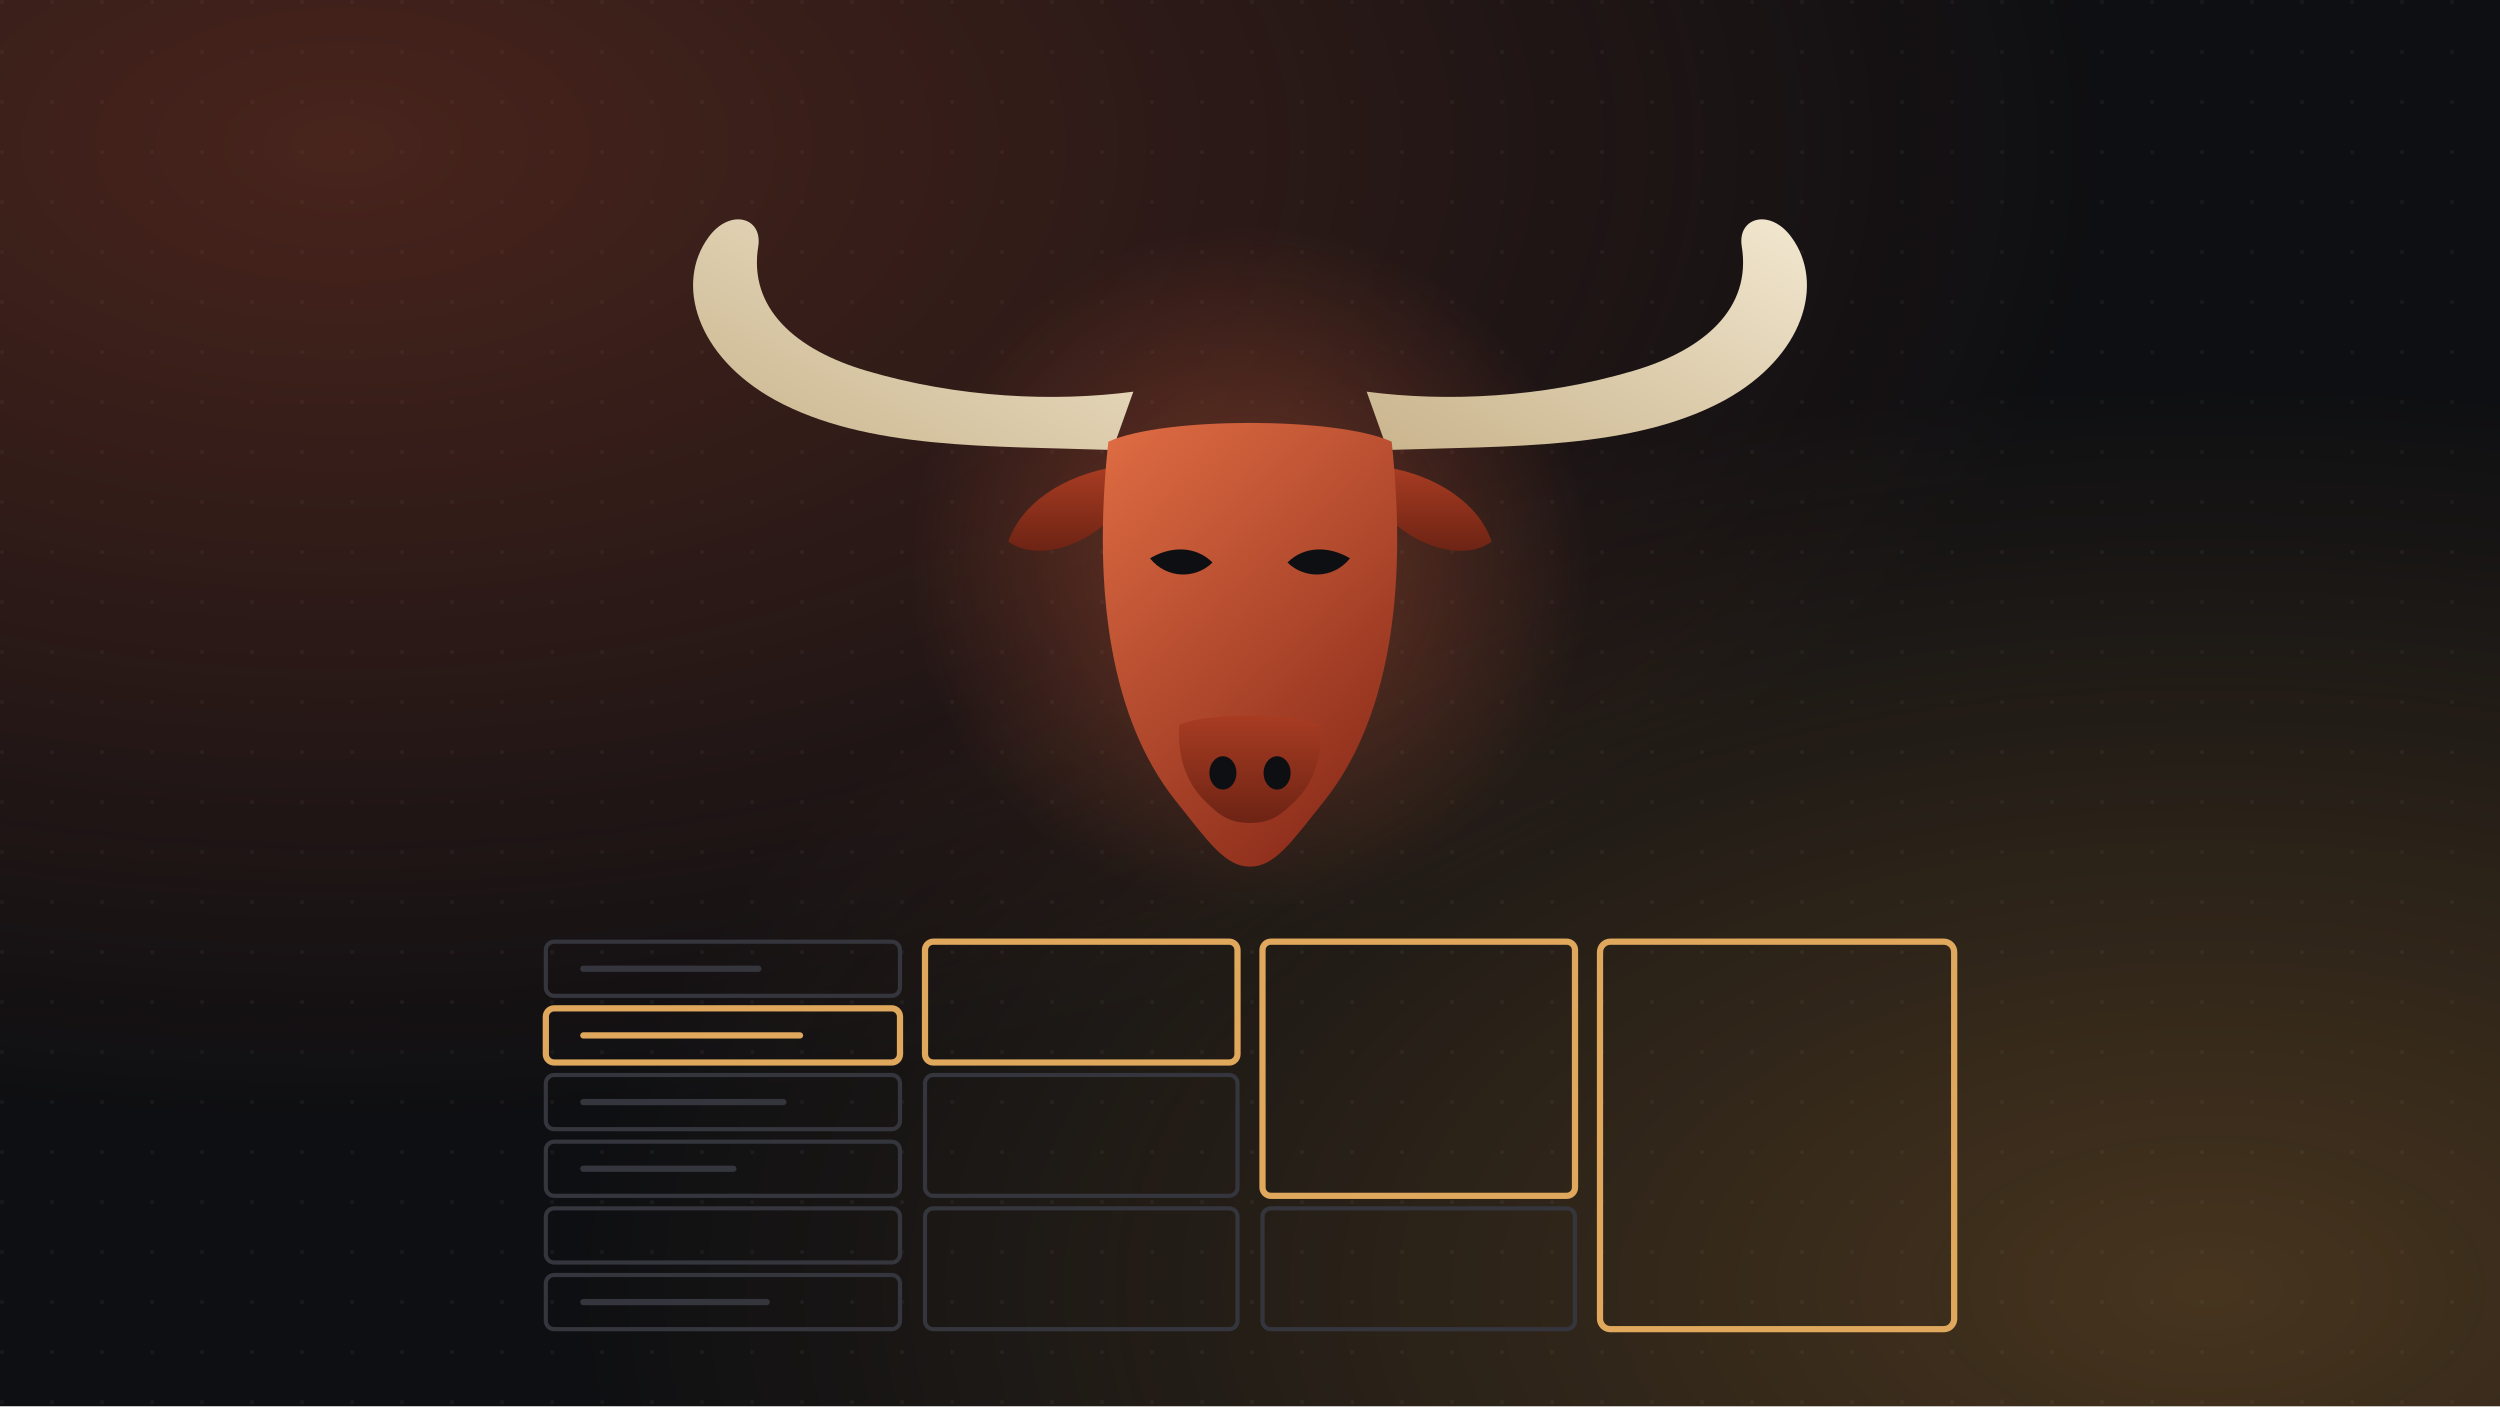
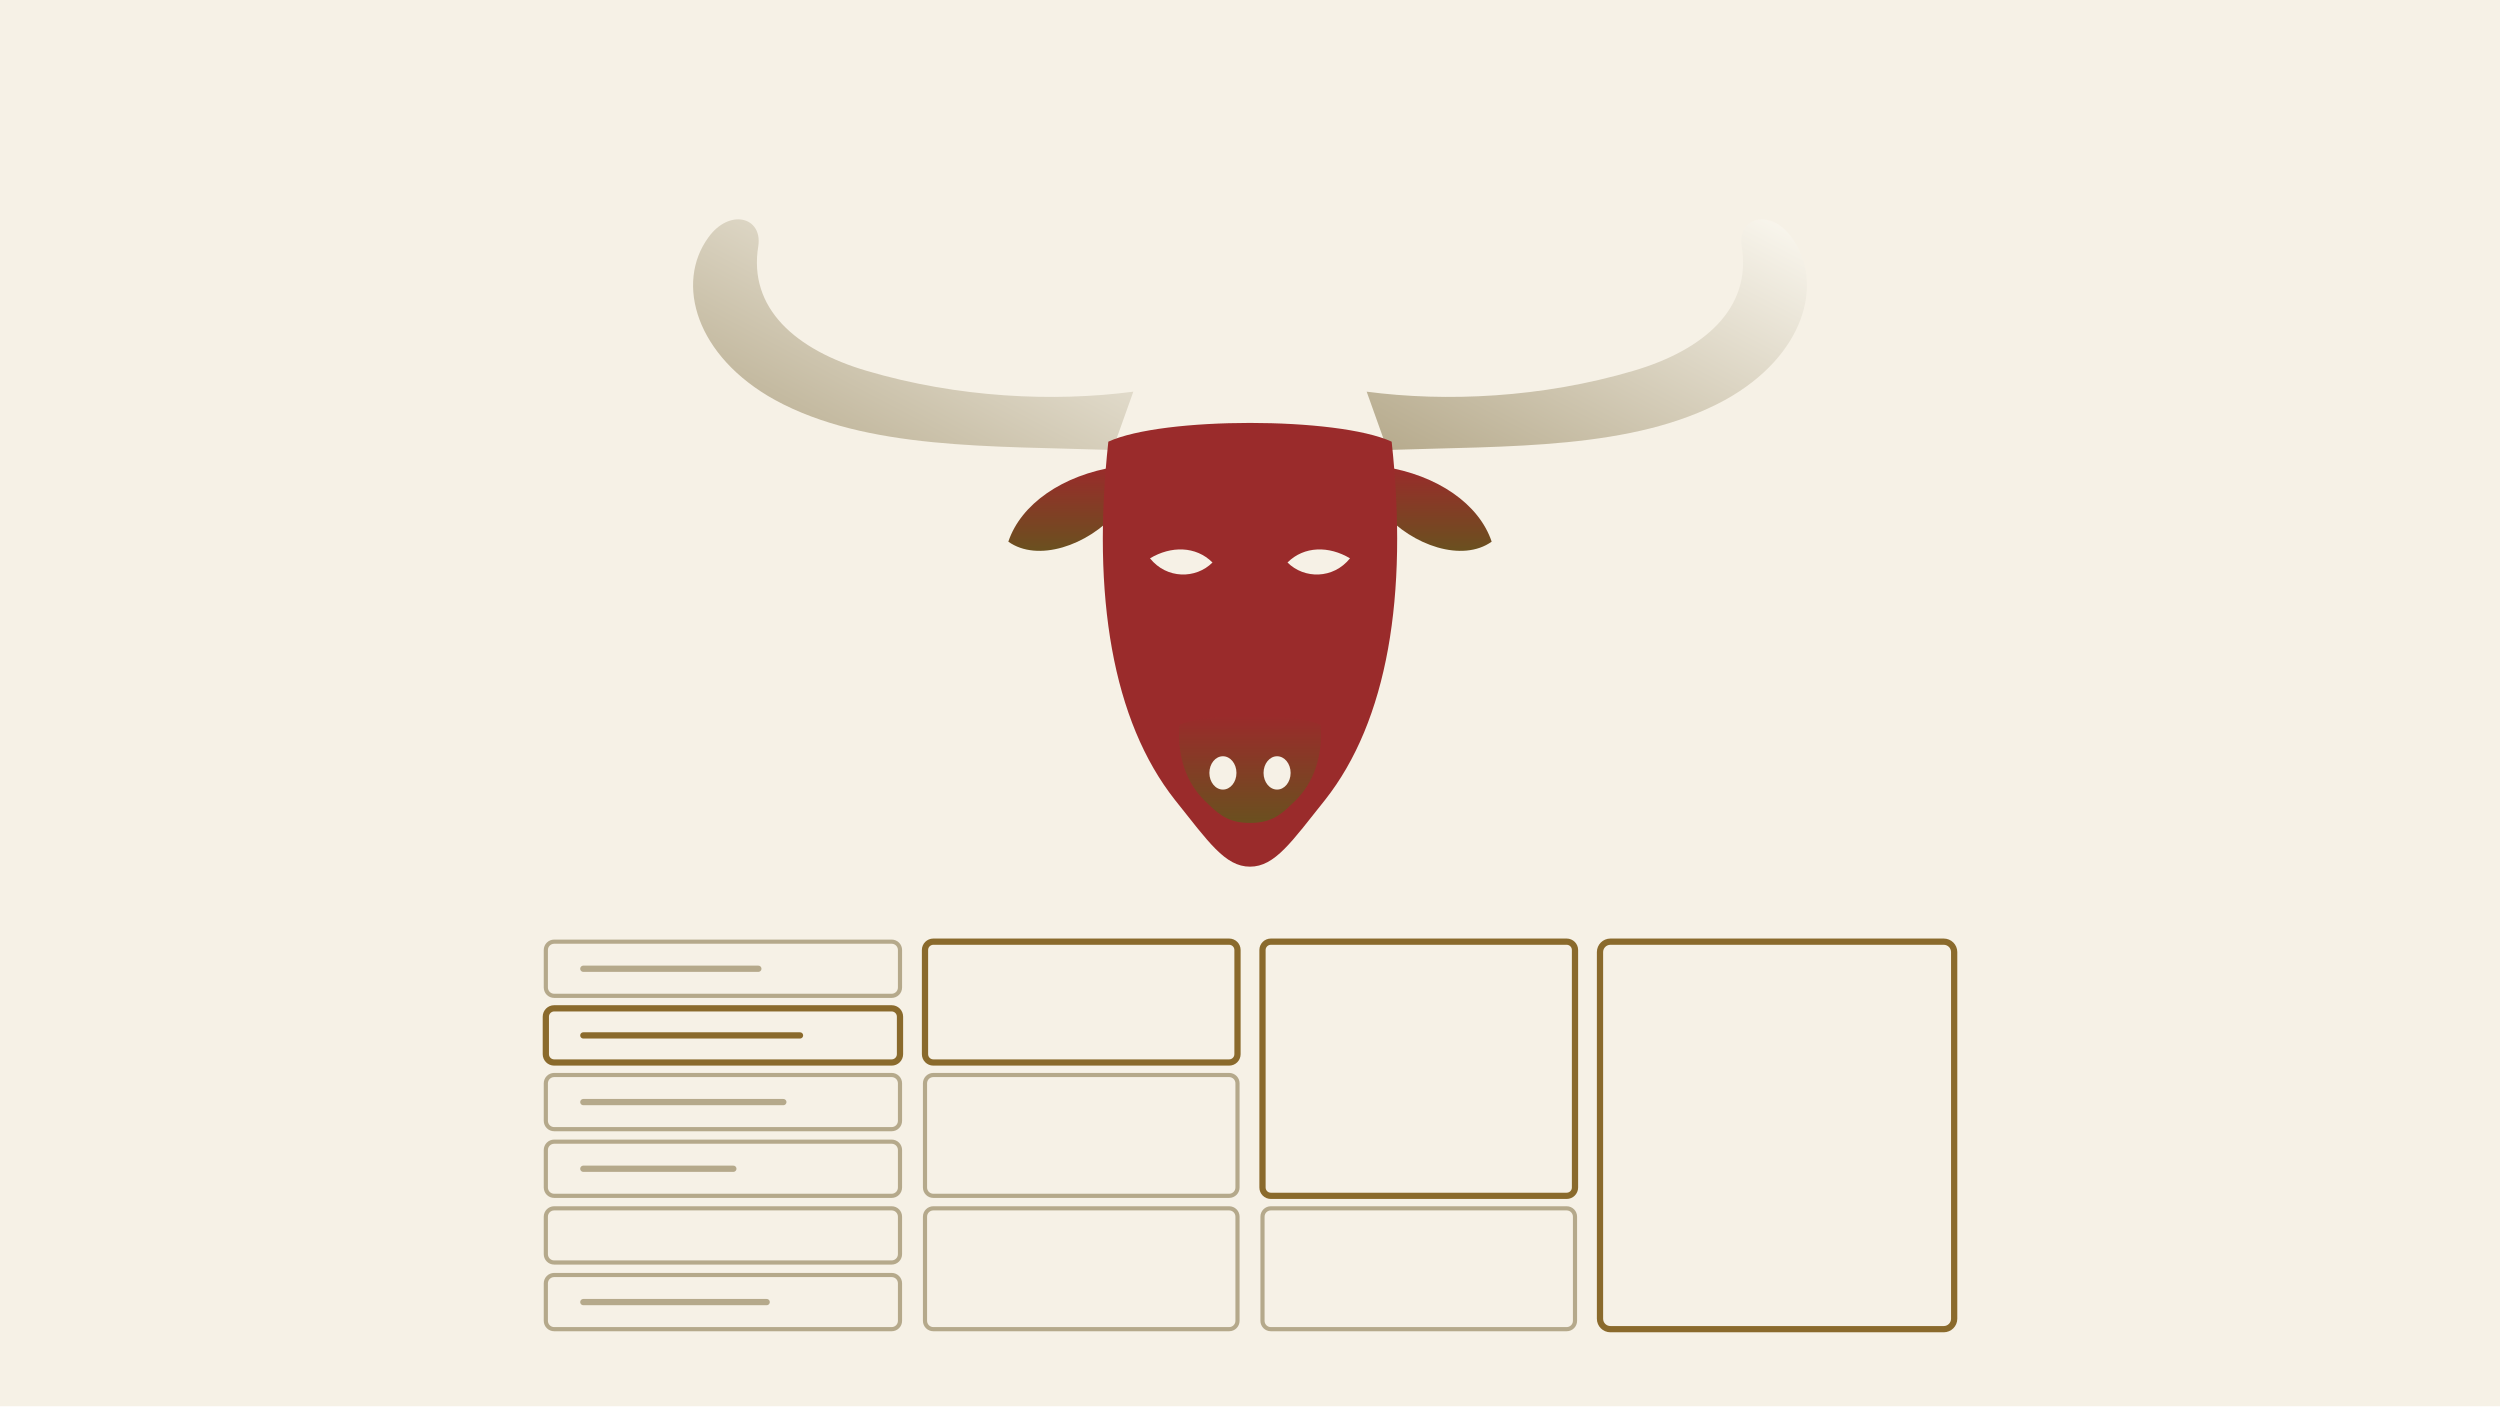
<svg xmlns="http://www.w3.org/2000/svg" viewBox="0 0 1200 675" width="1200" height="675" role="img" aria-label="A geometric bull's head above a recipe drawn as a nested table, where columns of ingredients merge step by step into a single final cell">
  <defs>
-     <radialGradient id="nbGlowA" cx="14%" cy="10%" r="70%">
-       <stop offset="0%" stop-color="#b0492e" stop-opacity="0.36" />
-       <stop offset="100%" stop-color="#b0492e" stop-opacity="0" />
-     </radialGradient>
-     <radialGradient id="nbGlowB" cx="88%" cy="92%" r="65%">
-       <stop offset="0%" stop-color="#c98a3a" stop-opacity="0.30" />
-       <stop offset="100%" stop-color="#c98a3a" stop-opacity="0" />
-     </radialGradient>
-     <radialGradient id="nbCore" cx="50%" cy="50%" r="50%">
-       <stop offset="0%" stop-color="#d9603b" stop-opacity="0.42" />
-       <stop offset="100%" stop-color="#d9603b" stop-opacity="0" />
-     </radialGradient>
-     <pattern id="nbDots" width="24" height="24" patternUnits="userSpaceOnUse">
-       <circle cx="1" cy="1" r="1" fill="#f4f4f6" opacity="0.05" />
-     </pattern>
    <linearGradient id="nbHorn" x1="0" y1="1" x2="1" y2="0">
-       <stop offset="0%" stop-color="#c9b48c" />
-       <stop offset="100%" stop-color="#f2e7d0" />
+       <stop offset="0%" stop-color="#b5a98b" />
+       <stop offset="100%" stop-color="#fbf8f0" />
    </linearGradient>
    <linearGradient id="nbHead" x1="0" y1="0" x2="0.6" y2="1">
-       <stop offset="0%" stop-color="#e06d44" />
-       <stop offset="100%" stop-color="#8f2f1c" />
+       <stop offset="0%" stop-color="#9a2b2b" />
+       <stop offset="100%" stop-color="#9a2b2b" />
    </linearGradient>
    <linearGradient id="nbSnout" x1="0" y1="0" x2="0" y2="1">
-       <stop offset="0%" stop-color="#a83c22" />
-       <stop offset="100%" stop-color="#6d2314" />
+       <stop offset="0%" stop-color="#9a2b2b" />
+       <stop offset="100%" stop-color="#6a501f" />
    </linearGradient>
  </defs>
-   <rect width="1200" height="675" fill="#0e0f12" />
-   <rect width="1200" height="675" fill="url(#nbDots)" />
-   <rect width="1200" height="675" fill="url(#nbGlowA)" />
-   <rect width="1200" height="675" fill="url(#nbGlowB)" />
-   <g fill="none" stroke="#34353d" stroke-width="2">
+   <rect width="1200" height="675" fill="#f6f1e6" />
+   <g fill="none" stroke="#b5a98b" stroke-width="2">
    <rect x="262" y="452" width="170" height="26" rx="4" />
    <rect x="262" y="484" width="170" height="26" rx="4" />
    <rect x="262" y="516" width="170" height="26" rx="4" />
    <rect x="262" y="548" width="170" height="26" rx="4" />
    <rect x="262" y="580" width="170" height="26" rx="4" />
    <rect x="262" y="612" width="170" height="26" rx="4" />
    <rect x="444" y="452" width="150" height="58" rx="4" />
    <rect x="444" y="516" width="150" height="58" rx="4" />
    <rect x="444" y="580" width="150" height="58" rx="4" />
    <rect x="606" y="452" width="150" height="122" rx="4" />
    <rect x="606" y="580" width="150" height="58" rx="4" />
  </g>
-   <g stroke="#34353d" stroke-width="3" stroke-linecap="round">
+   <g stroke="#b5a98b" stroke-width="3" stroke-linecap="round">
    <path d="M280 465h84" />
    <path d="M280 529h96" />
    <path d="M280 561h72" />
    <path d="M280 625h88" />
  </g>
-   <g fill="none" stroke="#e0a85c" stroke-width="3">
+   <g fill="none" stroke="#8a6a2c" stroke-width="3">
    <rect x="262" y="484" width="170" height="26" rx="4" />
    <rect x="444" y="452" width="150" height="58" rx="4" />
    <rect x="606" y="452" width="150" height="122" rx="4" />
    <rect x="768" y="452" width="170" height="186" rx="5" />
  </g>
-   <g stroke="#e0a85c" stroke-width="3" stroke-linecap="round">
+   <g stroke="#8a6a2c" stroke-width="3" stroke-linecap="round">
    <path d="M280 497h104" />
  </g>
-   <circle cx="600" cy="272" r="164" fill="url(#nbCore)" />
  <g fill="url(#nbHorn)">
    <path d="M534 216c-58-2-118 0-162-24-38-21-48-56-32-78 10-14 26-10 24 4-5 30 18 50 52 60 44 13 90 15 128 10z" />
    <path d="M666 216c58-2 118 0 162-24 38-21 48-56 32-78-10-14-26-10-24 4 5 30-18 50-52 60-44 13-90 15-128 10z" />
  </g>
  <g fill="url(#nbSnout)">
    <path d="M536 224c-26 4-46 18-52 36 14 10 38 2 52-14z" />
    <path d="M664 224c26 4 46 18 52 36-14 10-38 2-52-14z" />
  </g>
  <path fill="url(#nbHead)" d="M532 212c26-12 110-12 136 0 8 74-2 134-32 172-16 20-24 32-36 32s-20-12-36-32c-30-38-40-98-32-172z" />
  <path fill="url(#nbSnout)" d="M566 348c12-6 56-6 68 0 1 18-5 30-14 38-6 6-11 9-20 9s-14-3-20-9c-9-8-15-20-14-38z" />
-   <g fill="#0e0f12">
+   <g fill="#f6f1e6">
    <path d="M552 268c10-6 22-6 30 2-8 8-22 8-30-2z" />
    <path d="M648 268c-10-6-22-6-30 2 8 8 22 8 30-2z" />
    <ellipse cx="587" cy="371" rx="6.5" ry="8" />
    <ellipse cx="613" cy="371" rx="6.5" ry="8" />
  </g>
</svg>
